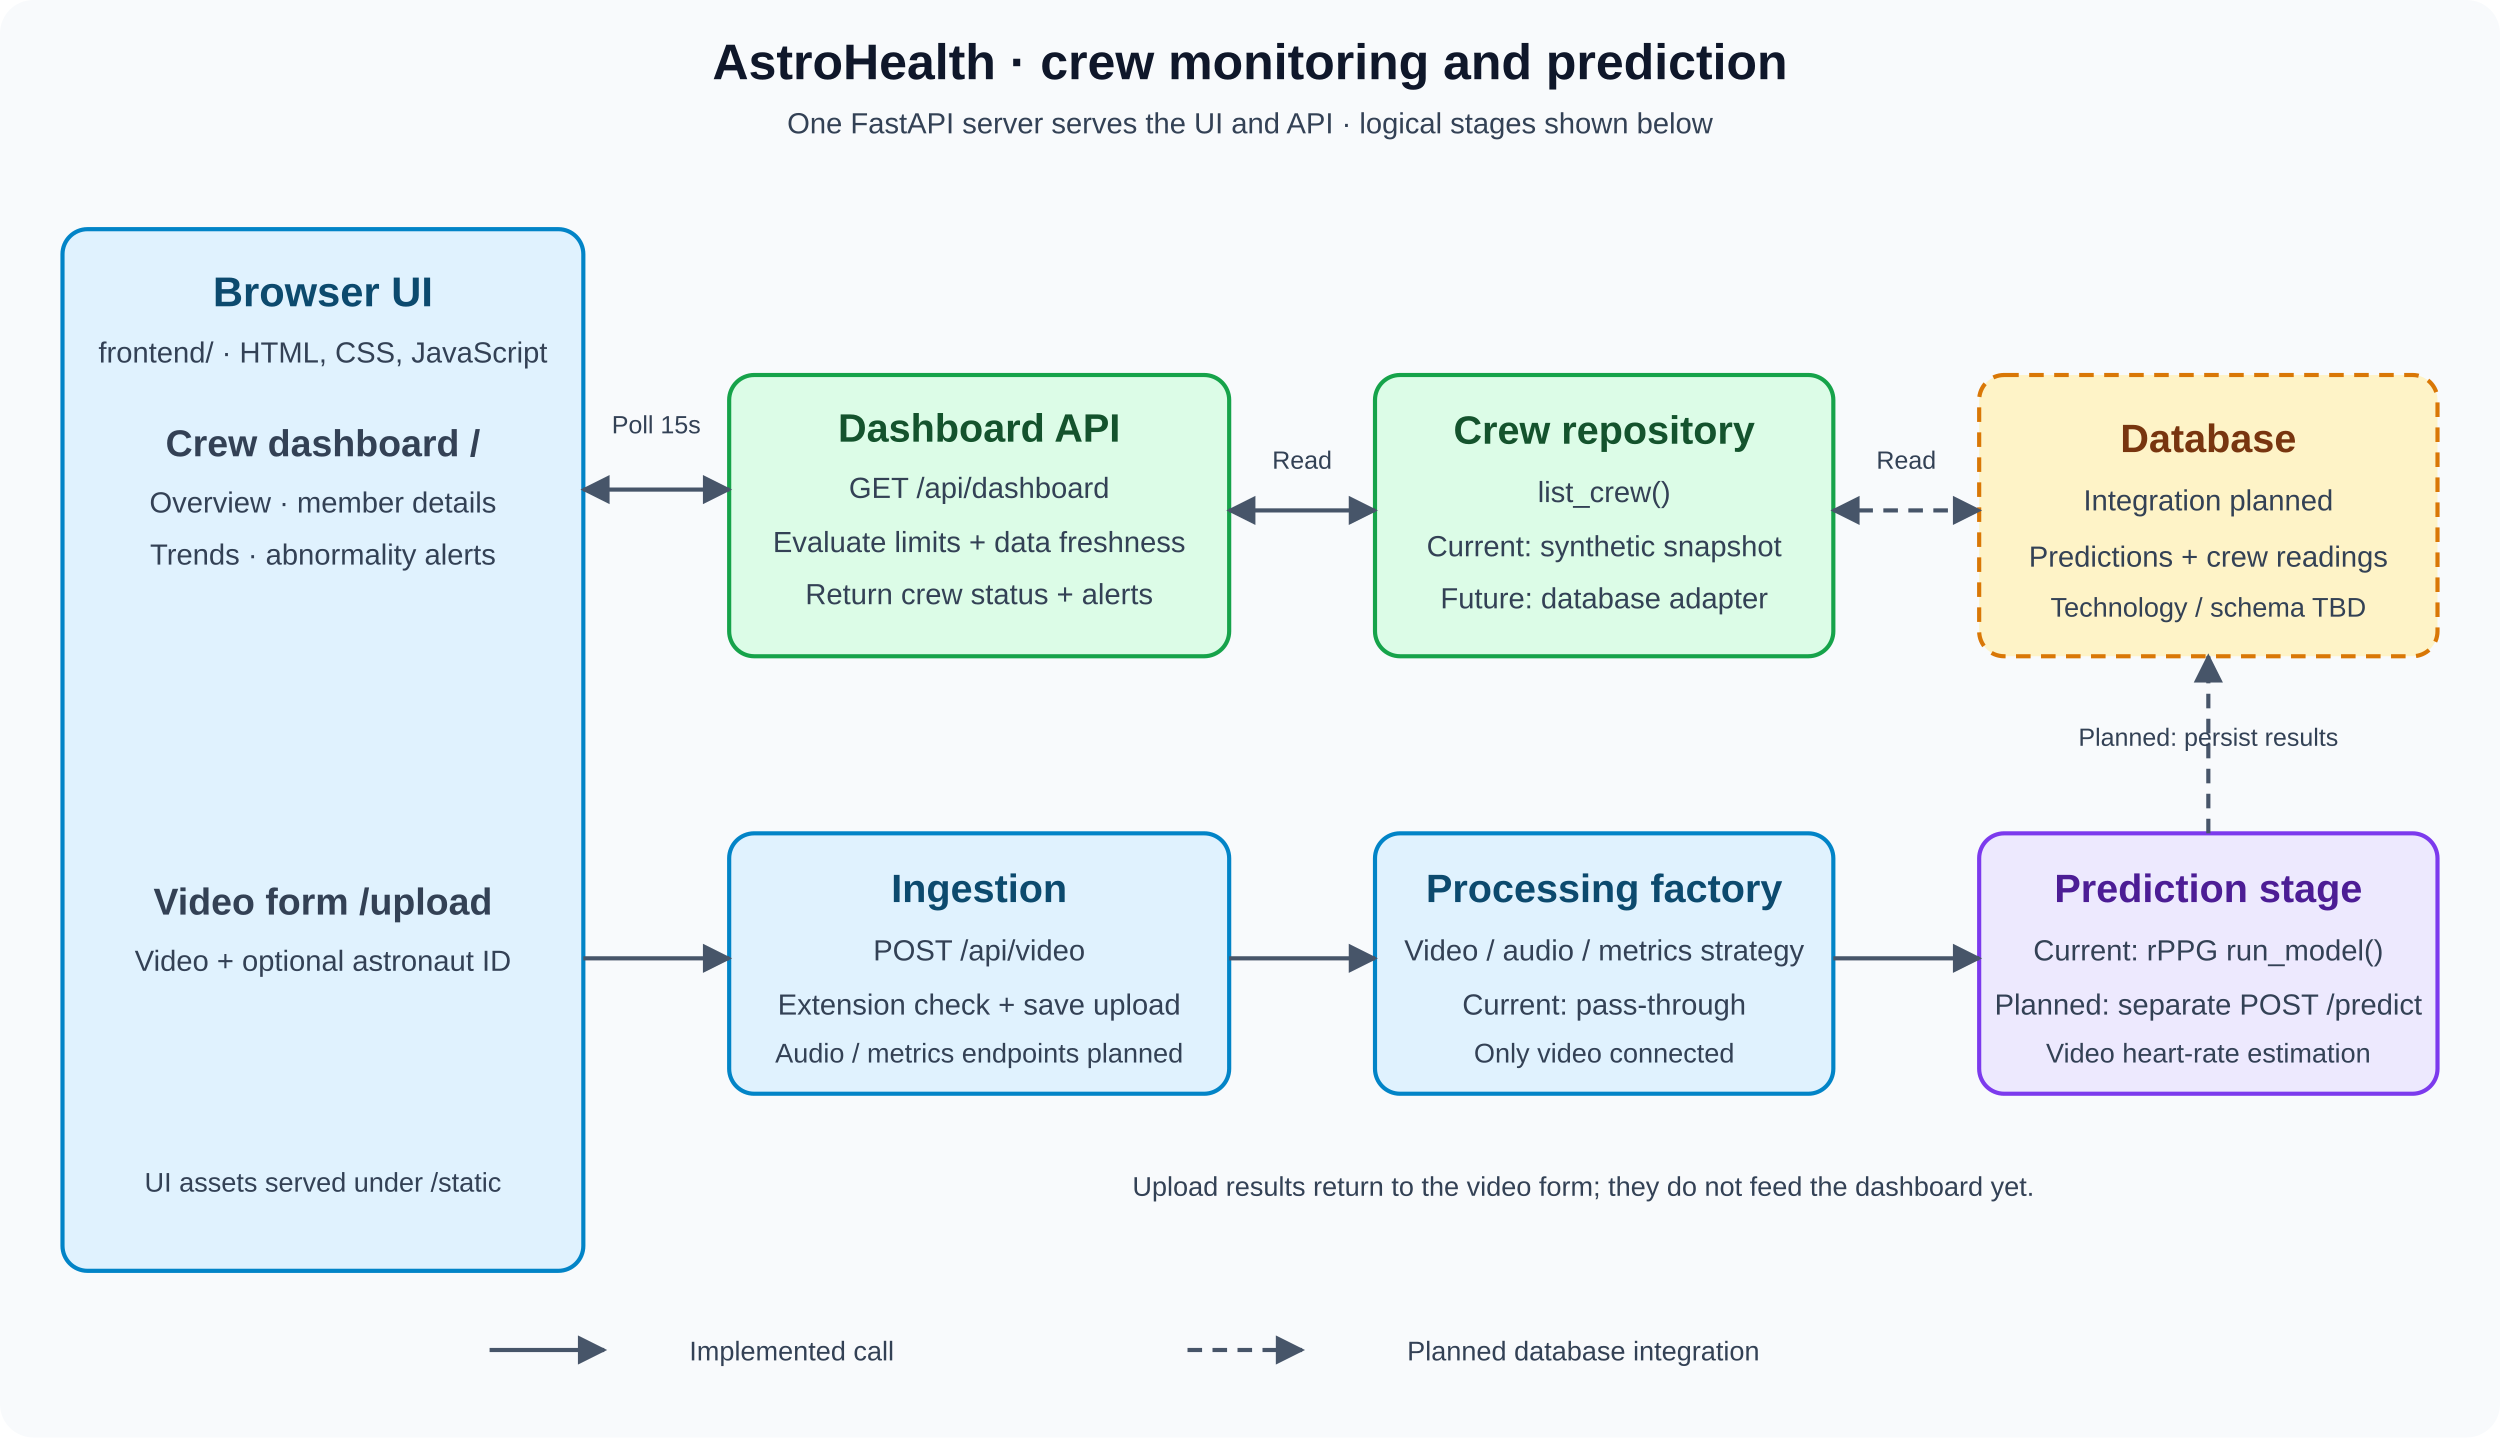
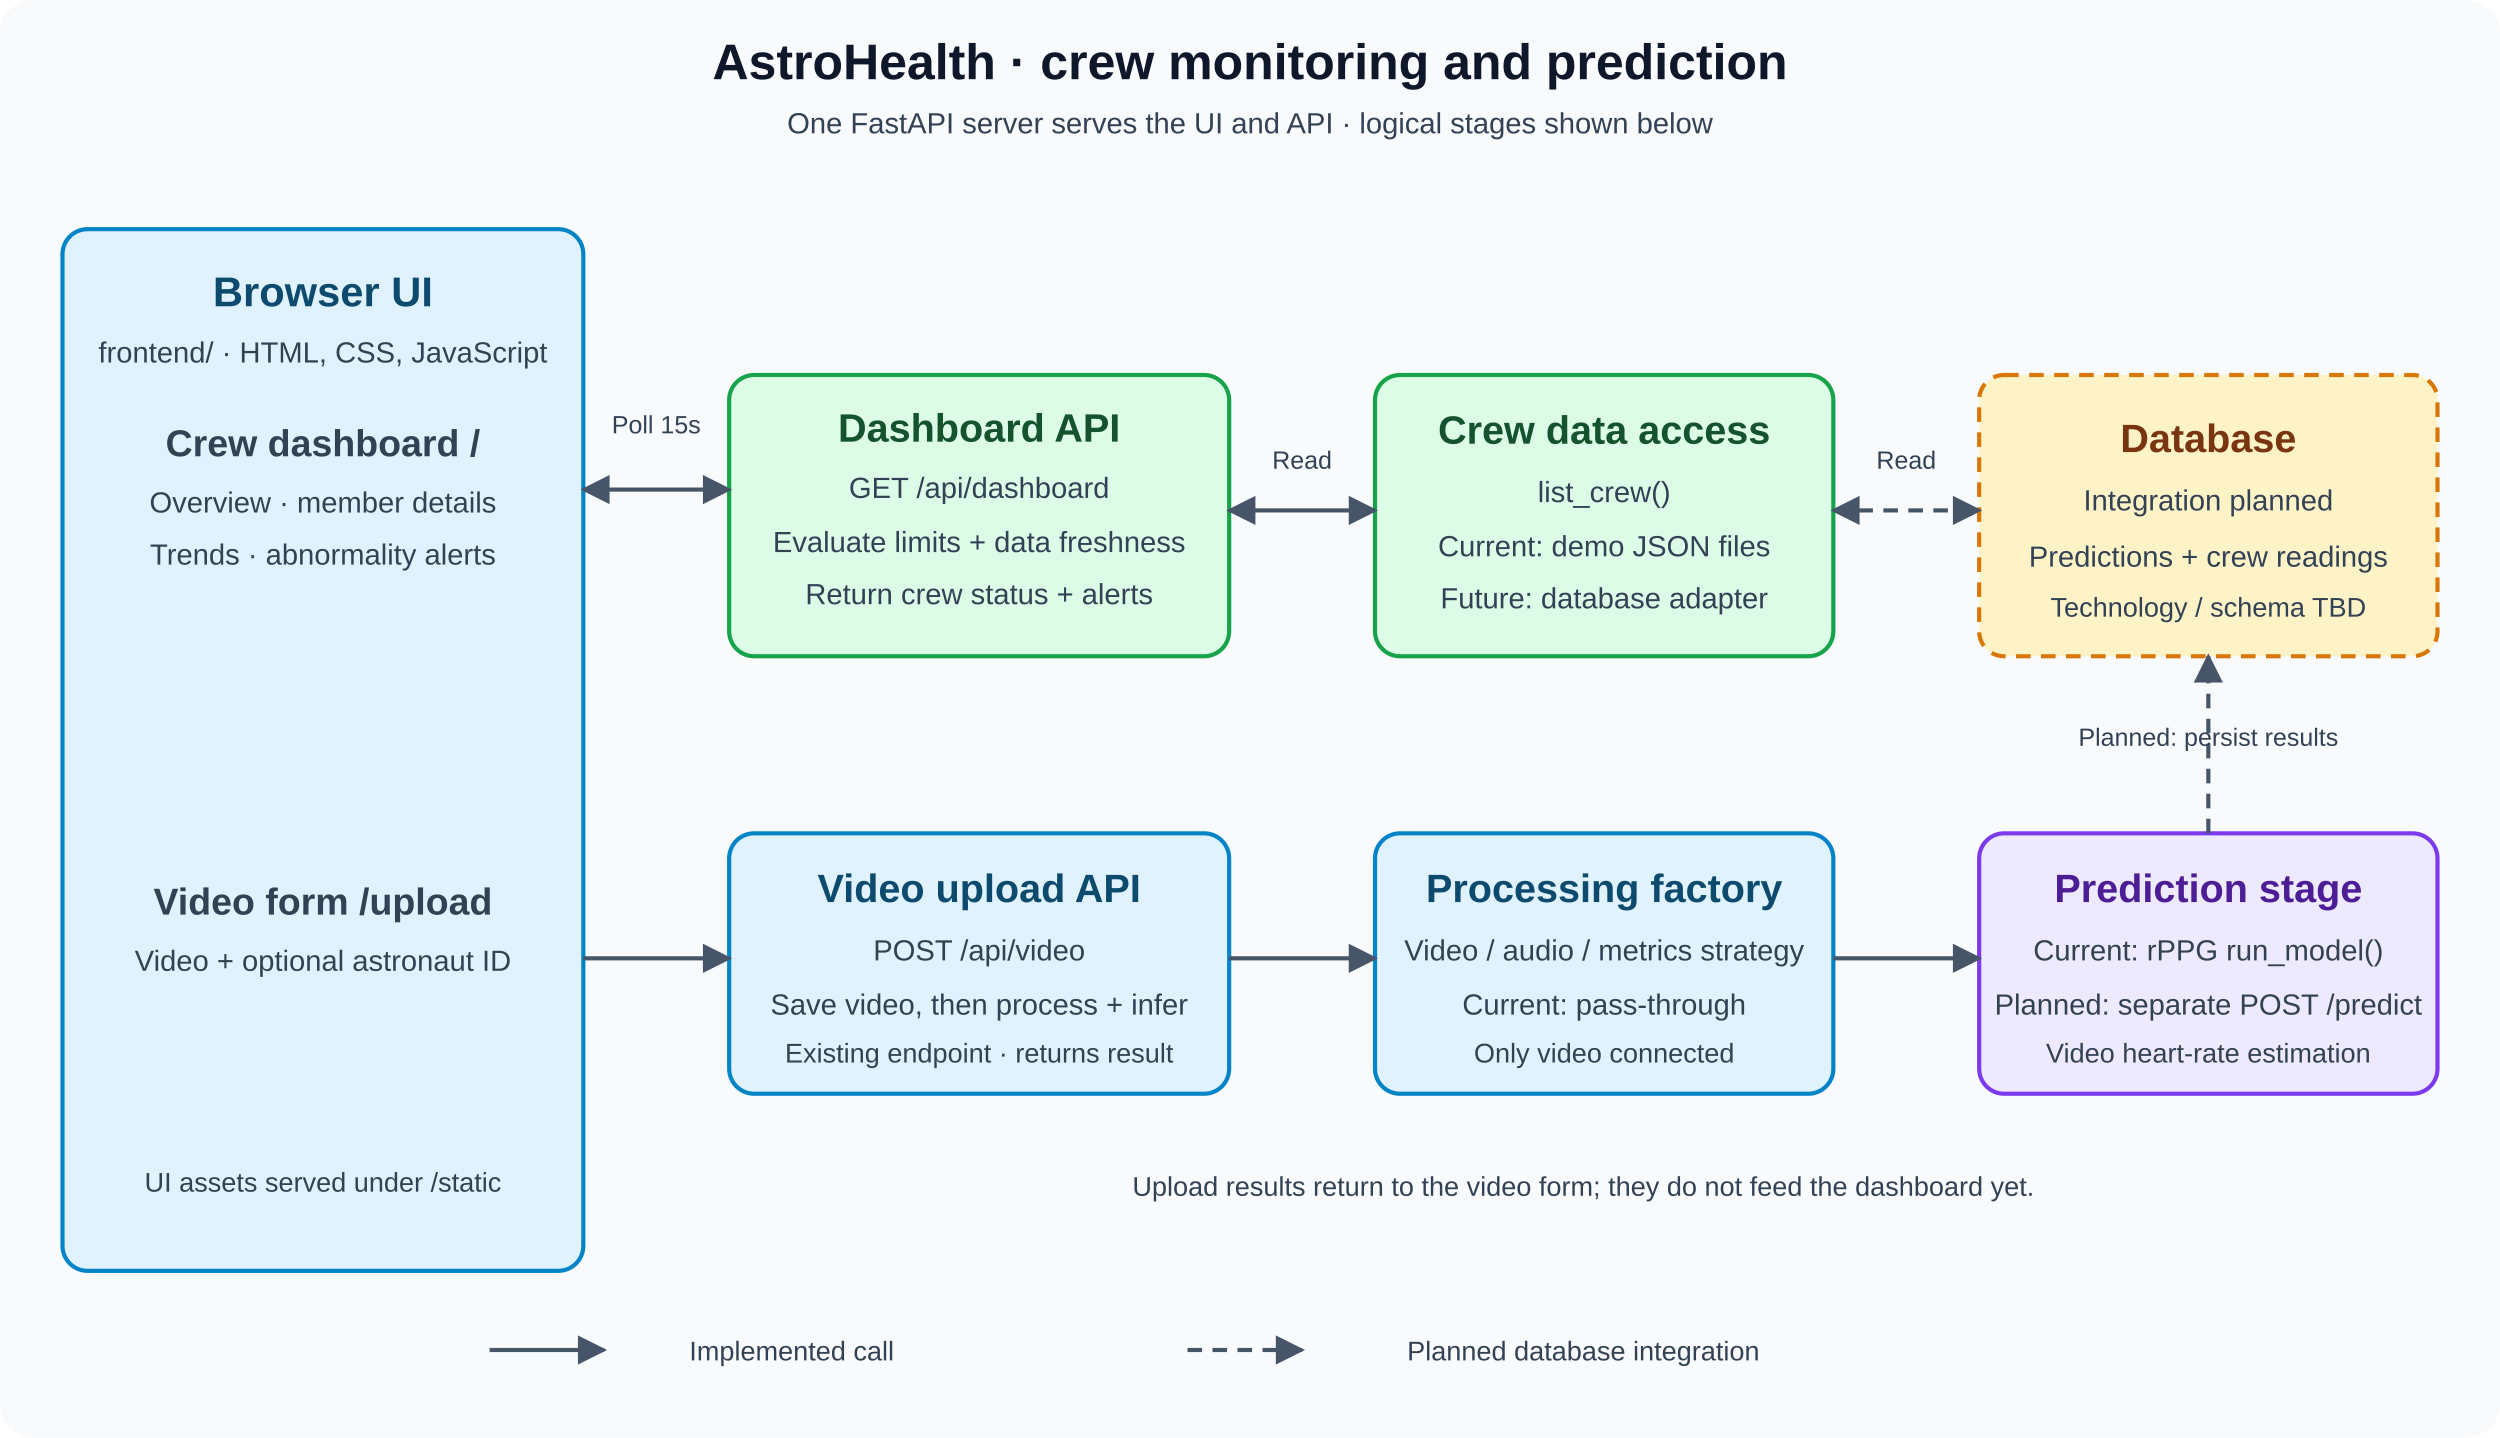
<svg xmlns="http://www.w3.org/2000/svg" width="1200" height="690" viewBox="0 0 1200 690" role="img" aria-labelledby="title desc">
  <defs>
    <marker id="arrow" viewBox="0 0 10 10" refX="9" refY="5" markerWidth="7" markerHeight="7" orient="auto-start-reverse">
      <path d="M0 0 10 5 0 10Z" fill="#475569" />
    </marker>
  </defs>
  <rect width="1200" height="690" rx="16" fill="#f8fafc" />
  <g font-family="Arial, Helvetica, sans-serif" fill="#334155" text-anchor="middle">
    <text x="600" y="38" font-size="24" font-weight="bold" fill="#0f172a">AstroHealth · crew monitoring and prediction</text>
    <text x="600" y="64" font-size="14">One FastAPI server serves the UI and API · logical stages shown below</text>
    <rect x="30" y="110" width="250" height="500" rx="12" fill="#e0f2fe" stroke="#0284c7" stroke-width="2" />
    <text x="155" y="147" font-size="20" font-weight="bold" fill="#0c4a6e">Browser UI</text>
    <text x="155" y="174" font-size="14">frontend/ · HTML, CSS, JavaScript</text>
    <text x="155" y="219" font-size="18" font-weight="bold">Crew dashboard /</text>
    <text x="155" y="246" font-size="14">Overview · member details</text>
    <text x="155" y="271" font-size="14">Trends · abnormality alerts</text>
    <text x="155" y="439" font-size="18" font-weight="bold">Video form /upload</text>
    <text x="155" y="466" font-size="14">Video + optional astronaut ID</text>
    <text x="155" y="572" font-size="13">UI assets served under /static</text>
    <rect x="350" y="180" width="240" height="135" rx="12" fill="#dcfce7" stroke="#16a34a" stroke-width="2" />
    <text x="470" y="212" font-size="19" font-weight="bold" fill="#14532d">Dashboard API</text>
    <text x="470" y="239" font-size="14">GET /api/dashboard</text>
    <text x="470" y="265" font-size="14">Evaluate limits + data freshness</text>
    <text x="470" y="290" font-size="14">Return crew status + alerts</text>
    <path d="M280 235H350" stroke="#475569" stroke-width="2" marker-start="url(#arrow)" marker-end="url(#arrow)" />
    <text x="315" y="208" font-size="12">Poll 15s</text>
    <rect x="660" y="180" width="220" height="135" rx="12" fill="#dcfce7" stroke="#16a34a" stroke-width="2" />
-     <text x="770" y="213" font-size="19" font-weight="bold" fill="#14532d">Crew repository</text>
+     <text x="770" y="213" font-size="19" font-weight="bold" fill="#14532d">Crew data access</text>
    <text x="770" y="241" font-size="14">list_crew()</text>
-     <text x="770" y="267" font-size="14">Current: synthetic snapshot</text>
+     <text x="770" y="267" font-size="14">Current: demo JSON files</text>
    <text x="770" y="292" font-size="14">Future: database adapter</text>
    <path d="M590 245H660" stroke="#475569" stroke-width="2" marker-start="url(#arrow)" marker-end="url(#arrow)" />
    <text x="625" y="225" font-size="12">Read</text>
    <rect x="950" y="180" width="220" height="135" rx="12" fill="#fef3c7" stroke="#d97706" stroke-width="2" stroke-dasharray="7 5" />
    <text x="1060" y="217" font-size="19" font-weight="bold" fill="#78350f">Database</text>
    <text x="1060" y="245" font-size="14">Integration planned</text>
    <text x="1060" y="272" font-size="14">Predictions + crew readings</text>
    <text x="1060" y="296" font-size="13">Technology / schema TBD</text>
    <path d="M880 245H950" stroke="#475569" stroke-width="2" stroke-dasharray="7 5" marker-start="url(#arrow)" marker-end="url(#arrow)" />
    <text x="915" y="225" font-size="12">Read</text>
    <rect x="350" y="400" width="240" height="125" rx="12" fill="#e0f2fe" stroke="#0284c7" stroke-width="2" />
-     <text x="470" y="433" font-size="19" font-weight="bold" fill="#0c4a6e">Ingestion</text>
+     <text x="470" y="433" font-size="19" font-weight="bold" fill="#0c4a6e">Video upload API</text>
    <text x="470" y="461" font-size="14">POST /api/video</text>
-     <text x="470" y="487" font-size="14">Extension check + save upload</text>
-     <text x="470" y="510" font-size="13">Audio / metrics endpoints planned</text>
+     <text x="470" y="487" font-size="14">Save video, then process + infer</text>
+     <text x="470" y="510" font-size="13">Existing endpoint · returns result</text>
    <path d="M280 460H350" stroke="#475569" stroke-width="2" marker-end="url(#arrow)" />
    <rect x="660" y="400" width="220" height="125" rx="12" fill="#e0f2fe" stroke="#0284c7" stroke-width="2" />
    <text x="770" y="433" font-size="19" font-weight="bold" fill="#0c4a6e">Processing factory</text>
    <text x="770" y="461" font-size="14">Video / audio / metrics strategy</text>
    <text x="770" y="487" font-size="14">Current: pass-through</text>
    <text x="770" y="510" font-size="13">Only video connected</text>
    <path d="M590 460H660" stroke="#475569" stroke-width="2" marker-end="url(#arrow)" />
    <rect x="950" y="400" width="220" height="125" rx="12" fill="#ede9fe" stroke="#7c3aed" stroke-width="2" />
    <text x="1060" y="433" font-size="19" font-weight="bold" fill="#4c1d95">Prediction stage</text>
    <text x="1060" y="461" font-size="14">Current: rPPG run_model()</text>
    <text x="1060" y="487" font-size="14">Planned: separate POST /predict</text>
    <text x="1060" y="510" font-size="13">Video heart-rate estimation</text>
    <path d="M880 460H950" stroke="#475569" stroke-width="2" marker-end="url(#arrow)" />
    <path d="M1060 400V315" stroke="#475569" stroke-width="2" stroke-dasharray="7 5" marker-end="url(#arrow)" />
    <text x="1060" y="358" font-size="12">Planned: persist results</text>
    <text x="760" y="574" font-size="13">Upload results return to the video form; they do not feed the dashboard yet.</text>
    <path d="M235 648H290" stroke="#475569" stroke-width="2" marker-end="url(#arrow)" />
    <text x="380" y="653" font-size="13">Implemented call</text>
    <path d="M570 648H625" stroke="#475569" stroke-width="2" stroke-dasharray="7 5" marker-end="url(#arrow)" />
    <text x="760" y="653" font-size="13">Planned database integration</text>
  </g>
</svg>
